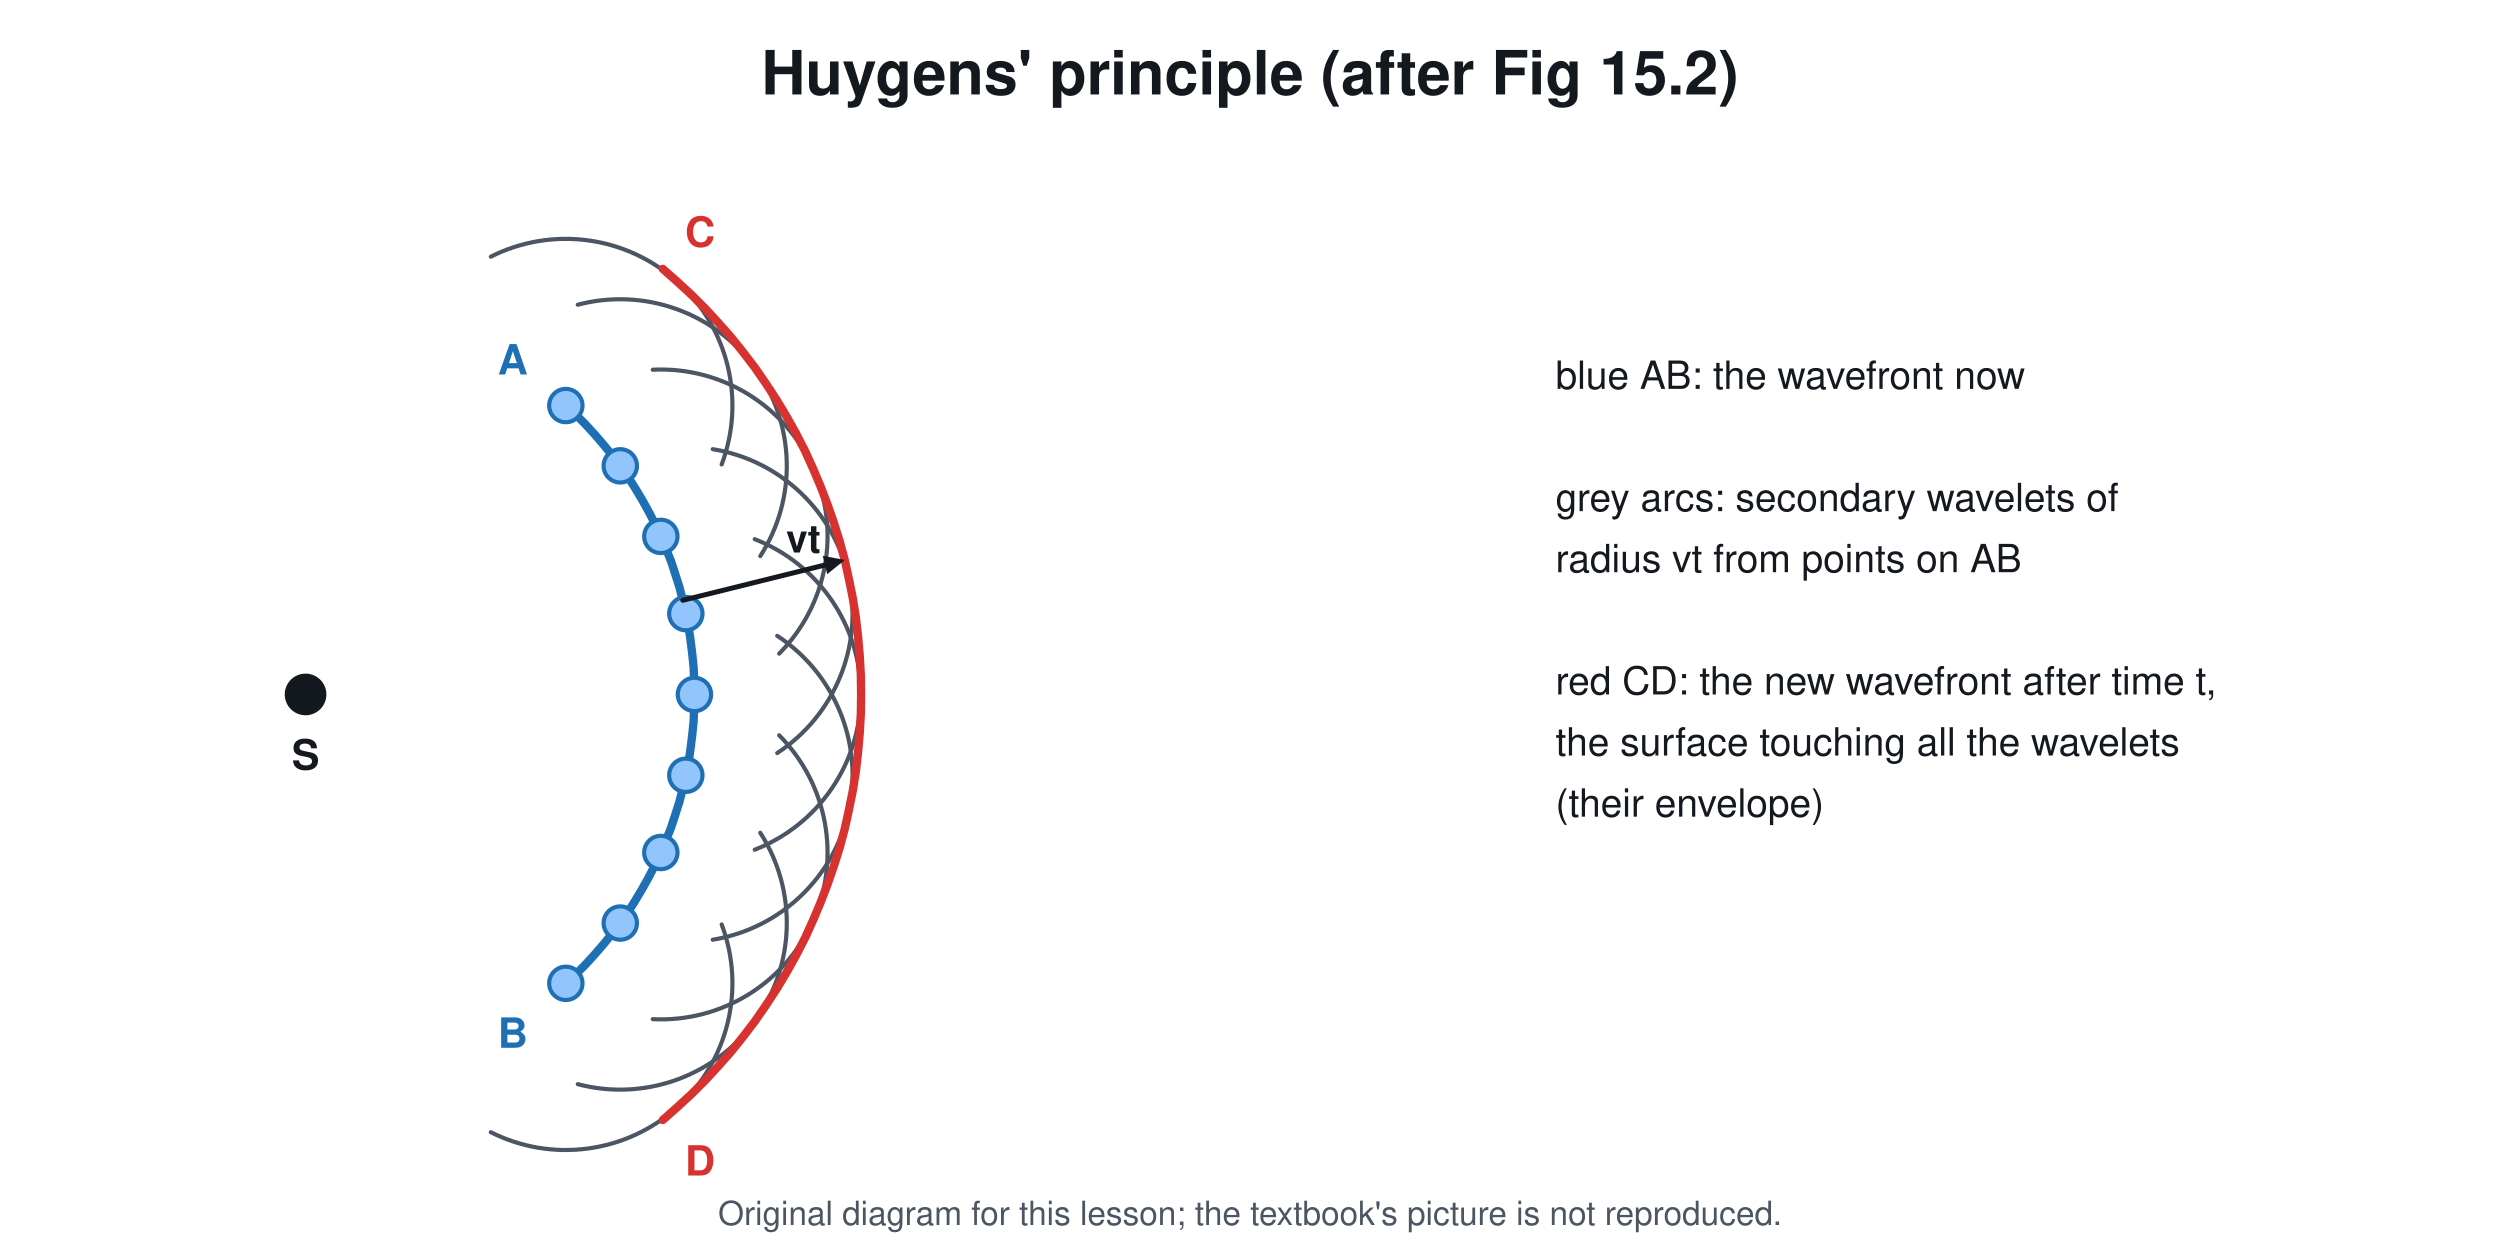
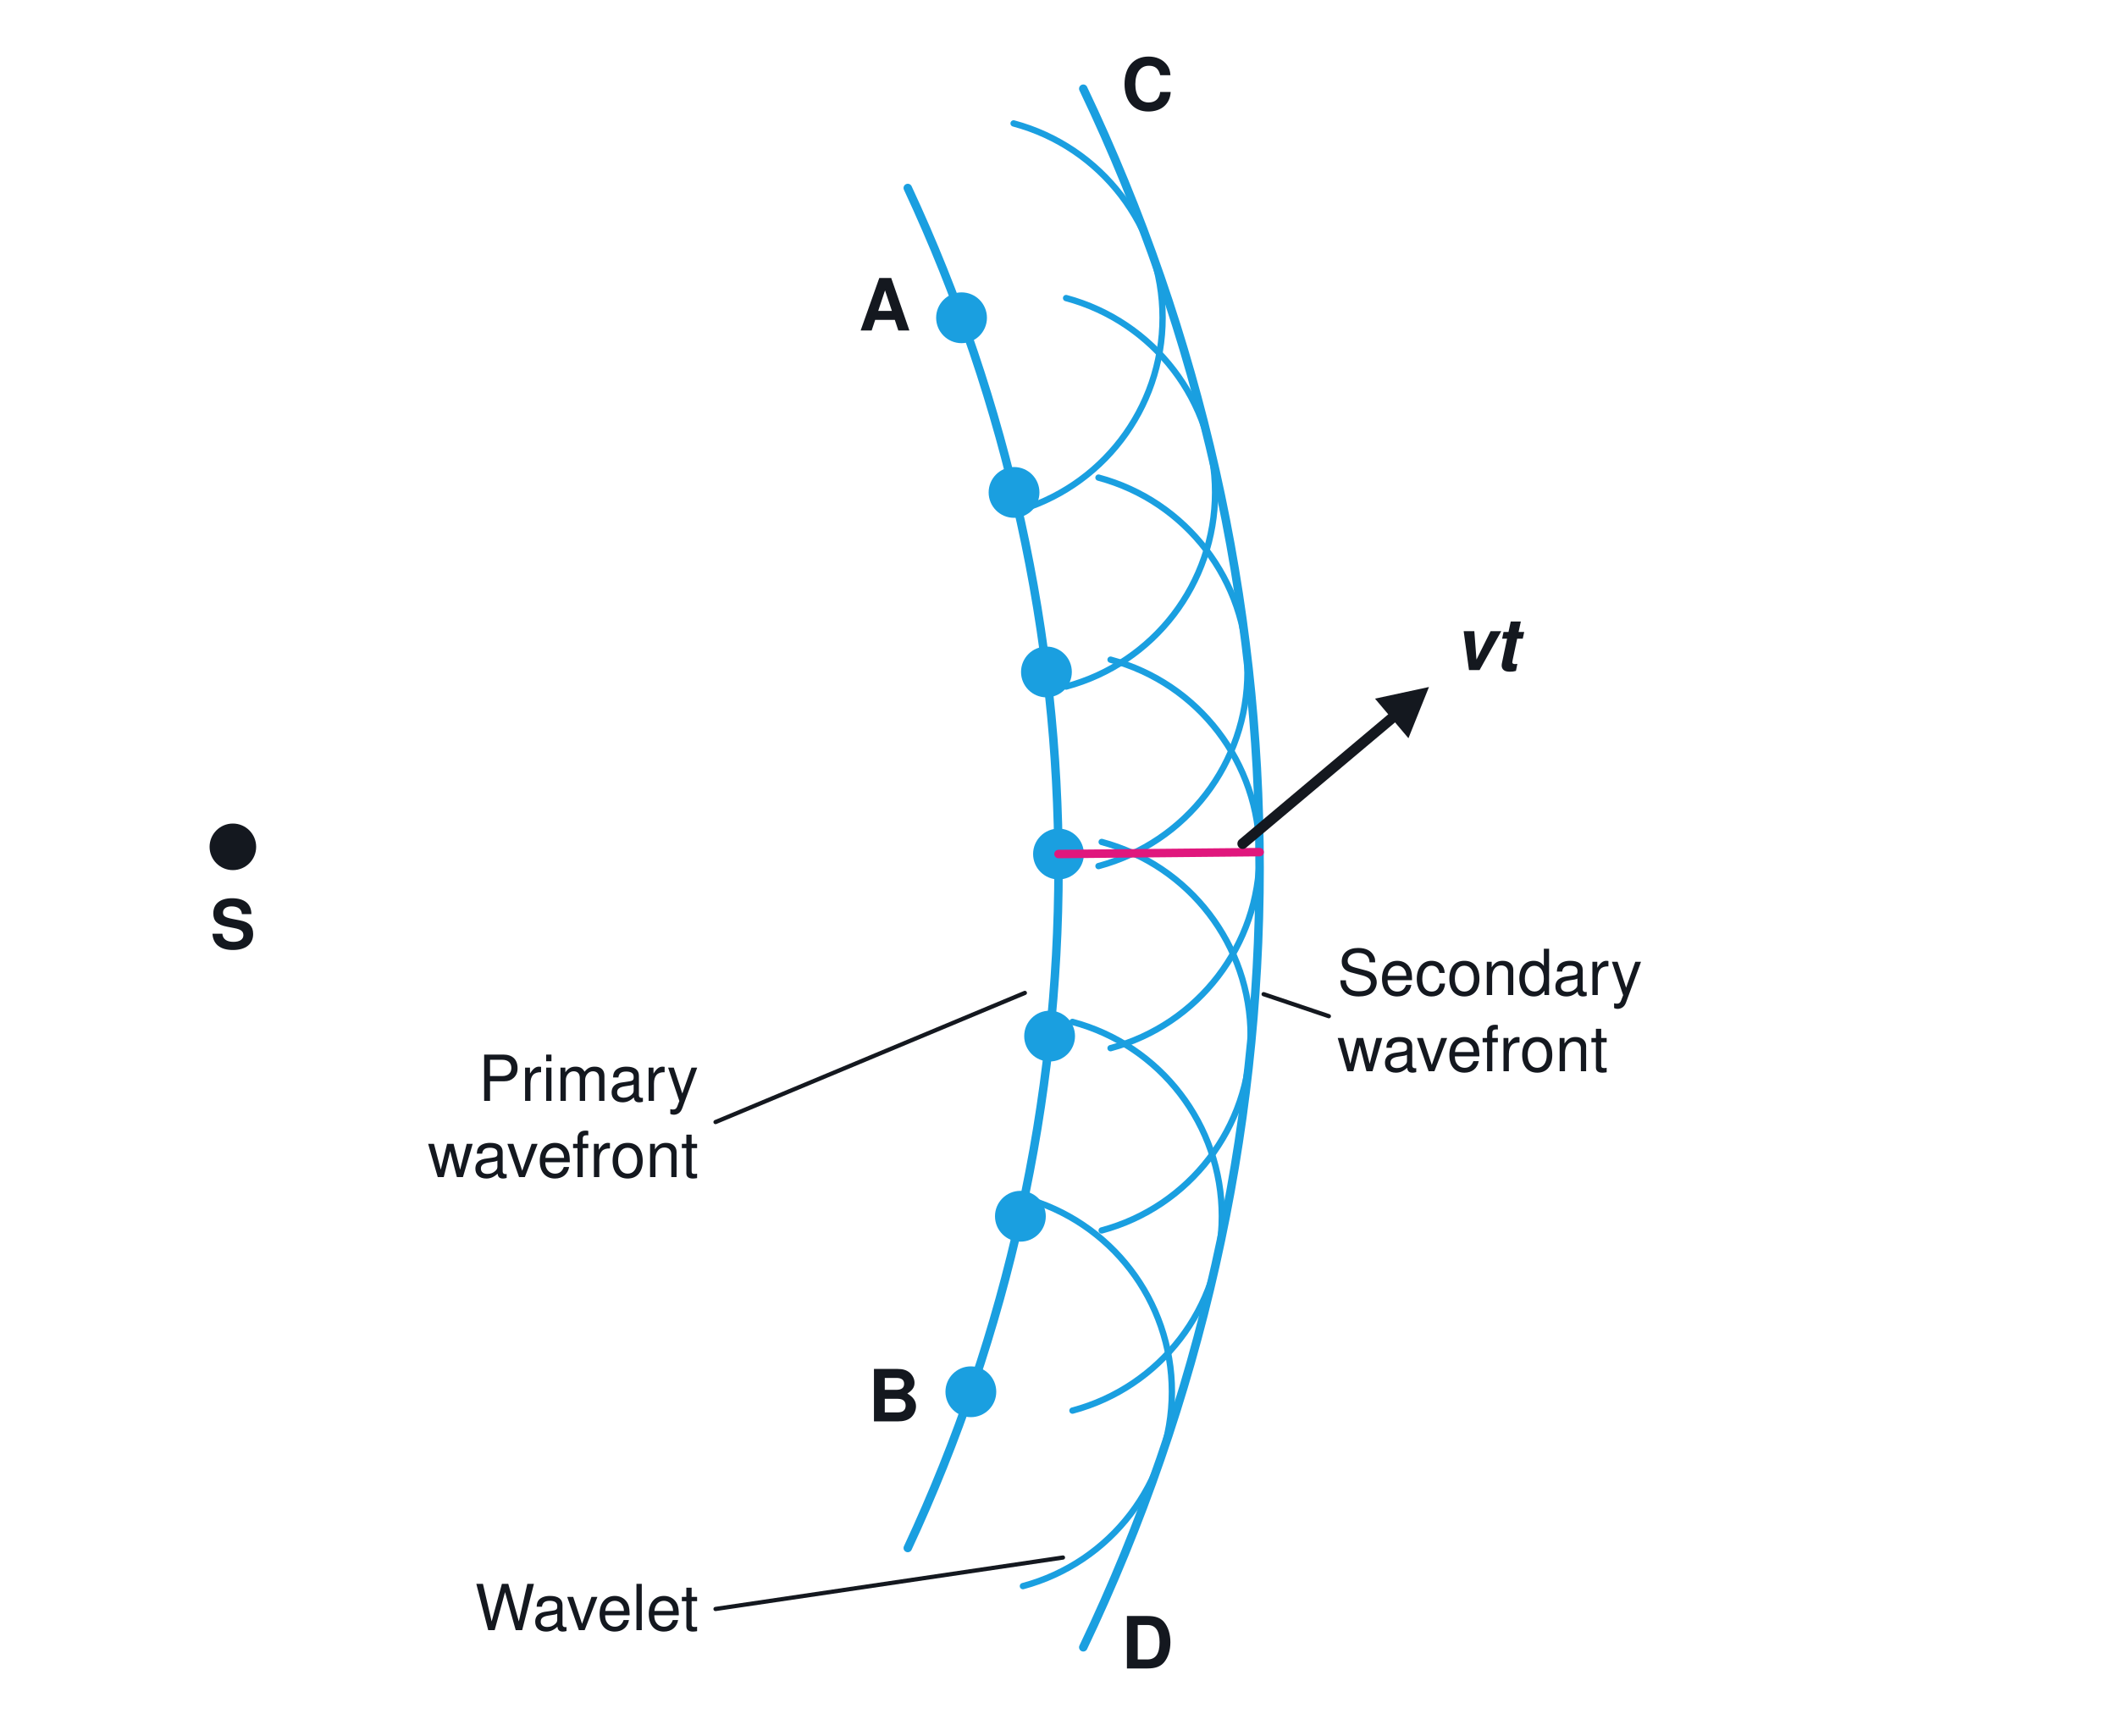
- <svg xmlns="http://www.w3.org/2000/svg" viewBox="0 0 900 450" font-family="Segoe UI, Helvetica, Arial, sans-serif">
-   <rect width="900" height="450" fill="#ffffff" />
-   <text x="450.0" y="34.0" font-size="22" fill="#14181f" text-anchor="middle" font-weight="700">Huygens' principle (after Fig 15.2)</text>
-   <circle cx="110.0" cy="250.0" r="7.0" stroke="#14181f" stroke-width="1" fill="#14181f" />
-   <text x="110.0" y="277.0" font-size="15" fill="#14181f" text-anchor="middle" font-weight="700">S</text>
-   <path d="M200.0 142.8 L203.7 146.0 L207.3 149.3 L210.7 152.7 L214.0 156.3 L217.2 160.0 L220.3 163.8 L223.3 167.7 L226.1 171.7 L228.7 175.8 L231.2 180.0 L233.6 184.3 L235.8 188.6 L237.9 193.1 L239.8 197.6 L241.6 202.1 L243.1 206.7 L244.6 211.4 L245.8 216.1 L246.9 220.9 L247.9 225.7 L248.6 230.5 L249.2 235.4 L249.7 240.2 L249.9 245.1 L250.0 250.0 L249.9 254.9 L249.7 259.8 L249.2 264.6 L248.6 269.5 L247.9 274.3 L246.9 279.1 L245.8 283.9 L244.6 288.6 L243.1 293.3 L241.6 297.9 L239.8 302.4 L237.9 306.9 L235.8 311.4 L233.6 315.7 L231.2 320.0 L228.7 324.2 L226.1 328.3 L223.3 332.3 L220.3 336.2 L217.2 340.0 L214.0 343.7 L210.7 347.3 L207.3 350.7 L203.7 354.0 L200.0 357.2" stroke="#1f6fb5" stroke-width="3" fill="none" stroke-linejoin="round" stroke-linecap="round" />
-   <circle cx="203.7" cy="146.0" r="6.0" stroke="#1f6fb5" stroke-width="1.5" fill="#93c5fd" />
-   <path d="M176.7 92.4 A60 60 0 0 1 259.8 167.2" stroke="#4b5563" stroke-width="1.5" fill="none" stroke-linejoin="round" stroke-linecap="round" />
-   <circle cx="223.3" cy="167.7" r="6.0" stroke="#1f6fb5" stroke-width="1.5" fill="#93c5fd" />
-   <path d="M208.0 109.7 A60 60 0 0 1 273.7 200.2" stroke="#4b5563" stroke-width="1.5" fill="none" stroke-linejoin="round" stroke-linecap="round" />
-   <circle cx="237.9" cy="193.1" r="6.0" stroke="#1f6fb5" stroke-width="1.5" fill="#93c5fd" />
-   <path d="M235.0 133.1 A60 60 0 0 1 280.5 235.3" stroke="#4b5563" stroke-width="1.5" fill="none" stroke-linejoin="round" stroke-linecap="round" />
-   <circle cx="246.9" cy="220.9" r="6.0" stroke="#1f6fb5" stroke-width="1.5" fill="#93c5fd" />
-   <path d="M256.6 161.7 A60 60 0 0 1 279.8 271.1" stroke="#4b5563" stroke-width="1.5" fill="none" stroke-linejoin="round" stroke-linecap="round" />
-   <circle cx="250.0" cy="250.0" r="6.0" stroke="#1f6fb5" stroke-width="1.5" fill="#93c5fd" />
-   <path d="M271.7 194.1 A60 60 0 0 1 271.7 305.9" stroke="#4b5563" stroke-width="1.5" fill="none" stroke-linejoin="round" stroke-linecap="round" />
-   <circle cx="246.9" cy="279.1" r="6.0" stroke="#1f6fb5" stroke-width="1.5" fill="#93c5fd" />
-   <path d="M279.8 228.9 A60 60 0 0 1 256.6 338.3" stroke="#4b5563" stroke-width="1.5" fill="none" stroke-linejoin="round" stroke-linecap="round" />
-   <circle cx="237.9" cy="306.9" r="6.0" stroke="#1f6fb5" stroke-width="1.5" fill="#93c5fd" />
-   <path d="M280.5 264.7 A60 60 0 0 1 235.0 366.9" stroke="#4b5563" stroke-width="1.5" fill="none" stroke-linejoin="round" stroke-linecap="round" />
-   <circle cx="223.3" cy="332.3" r="6.0" stroke="#1f6fb5" stroke-width="1.5" fill="#93c5fd" />
-   <path d="M273.7 299.8 A60 60 0 0 1 208.0 390.3" stroke="#4b5563" stroke-width="1.5" fill="none" stroke-linejoin="round" stroke-linecap="round" />
-   <circle cx="203.7" cy="354.0" r="6.0" stroke="#1f6fb5" stroke-width="1.5" fill="#93c5fd" />
-   <path d="M259.8 332.8 A60 60 0 0 1 176.7 407.6" stroke="#4b5563" stroke-width="1.5" fill="none" stroke-linejoin="round" stroke-linecap="round" />
-   <path d="M238.6 96.8 L243.8 101.4 L248.9 106.1 L253.9 111.1 L258.6 116.2 L263.2 121.4 L267.6 126.9 L271.8 132.4 L275.8 138.2 L279.6 144.0 L283.2 150.0 L286.6 156.1 L289.8 162.3 L292.7 168.7 L295.4 175.1 L297.9 181.6 L300.2 188.2 L302.3 194.9 L304.1 201.6 L305.6 208.4 L307.0 215.3 L308.1 222.2 L308.9 229.1 L309.5 236.0 L309.9 243.0 L310.0 250.0 L309.9 257.0 L309.5 264.0 L308.9 270.9 L308.1 277.8 L307.0 284.7 L305.6 291.6 L304.1 298.4 L302.3 305.1 L300.2 311.8 L297.9 318.4 L295.4 324.9 L292.7 331.3 L289.8 337.7 L286.6 343.9 L283.2 350.0 L279.6 356.0 L275.8 361.8 L271.8 367.6 L267.6 373.1 L263.2 378.6 L258.6 383.8 L253.9 388.9 L248.9 393.9 L243.8 398.6 L238.6 403.2" stroke="#d7322f" stroke-width="3" fill="none" stroke-linejoin="round" stroke-linecap="round" />
-   <line x1="245.8" y1="216.1" x2="297.8" y2="203.2" stroke="#14181f" stroke-width="1.8" stroke-linecap="round" />
-   <path d="M304.1 201.6 L297.8 206.7 L296.2 200.1 Z" fill="#14181f" />
-   <text x="283.0" y="198.9" font-size="14" fill="#14181f" text-anchor="start" font-weight="700">vt</text>
-   <text x="190.0" y="134.8" font-size="15" fill="#1f6fb5" text-anchor="end" font-weight="700">A</text>
-   <text x="190.0" y="377.2" font-size="15" fill="#1f6fb5" text-anchor="end" font-weight="700">B</text>
-   <text x="246.6" y="88.8" font-size="15" fill="#d7322f" text-anchor="start" font-weight="700">C</text>
-   <text x="246.6" y="423.2" font-size="15" fill="#d7322f" text-anchor="start" font-weight="700">D</text>
-   <text x="560.0" y="140.0" font-size="14" fill="#14181f" text-anchor="start" font-weight="400">blue AB: the wavefront now</text>
-   <text x="560.0" y="162.0" font-size="14" fill="#14181f" text-anchor="start" font-weight="400" />
-   <text x="560.0" y="184.0" font-size="14" fill="#14181f" text-anchor="start" font-weight="400">grey arcs: secondary wavelets of</text>
-   <text x="560.0" y="206.0" font-size="14" fill="#14181f" text-anchor="start" font-weight="400">radius vt from points on AB</text>
-   <text x="560.0" y="228.0" font-size="14" fill="#14181f" text-anchor="start" font-weight="400" />
-   <text x="560.0" y="250.0" font-size="14" fill="#14181f" text-anchor="start" font-weight="400">red CD: the new wavefront after time t,</text>
-   <text x="560.0" y="272.0" font-size="14" fill="#14181f" text-anchor="start" font-weight="400">the surface touching all the wavelets</text>
-   <text x="560.0" y="294.0" font-size="14" fill="#14181f" text-anchor="start" font-weight="400">(their envelope)</text>
-   <text x="450.0" y="441" font-size="12" fill="#4b5563" text-anchor="middle">Original diagram for this lesson; the textbook's picture is not reproduced.</text>
+ <svg xmlns="http://www.w3.org/2000/svg" viewBox="0 0 1000 820" font-family="Segoe UI, Helvetica, Arial, sans-serif">
+   <rect width="1000" height="820" fill="#ffffff" />
+   <circle cx="110.0" cy="400.0" r="11.0" stroke="none" fill="#14181f" />
+   <text x="110.0" y="448.0" font-size="32" fill="#14181f" text-anchor="middle" font-weight="700">S</text>
+   <path d="M428.8 731.2 A760.0 760.0 0 0 0 428.8 88.8" stroke="#1a9fe0" stroke-width="4" fill="none" stroke-linejoin="round" stroke-linecap="round" />
+   <path d="M511.7 778.1 A855.0 855.0 0 0 0 511.7 41.9" stroke="#1a9fe0" stroke-width="4" fill="none" stroke-linejoin="round" stroke-linecap="round" />
+   <path d="M478.8 241.8 A95.0 95.0 0 0 0 478.8 58.3" stroke="#1a9fe0" stroke-width="3" fill="none" stroke-linejoin="round" stroke-linecap="round" />
+   <path d="M503.6 324.3 A95.0 95.0 0 0 0 503.6 140.8" stroke="#1a9fe0" stroke-width="3" fill="none" stroke-linejoin="round" stroke-linecap="round" />
+   <path d="M518.9 409.1 A95.0 95.0 0 0 0 518.9 225.6" stroke="#1a9fe0" stroke-width="3" fill="none" stroke-linejoin="round" stroke-linecap="round" />
+   <path d="M524.6 495.1 A95.0 95.0 0 0 0 524.6 311.6" stroke="#1a9fe0" stroke-width="3" fill="none" stroke-linejoin="round" stroke-linecap="round" />
+   <path d="M520.4 581.2 A95.0 95.0 0 0 0 520.4 397.7" stroke="#1a9fe0" stroke-width="3" fill="none" stroke-linejoin="round" stroke-linecap="round" />
+   <path d="M506.6 666.3 A95.0 95.0 0 0 0 506.6 482.7" stroke="#1a9fe0" stroke-width="3" fill="none" stroke-linejoin="round" stroke-linecap="round" />
+   <path d="M483.2 749.2 A95.0 95.0 0 0 0 483.2 565.7" stroke="#1a9fe0" stroke-width="3" fill="none" stroke-linejoin="round" stroke-linecap="round" />
+   <circle cx="454.2" cy="150.1" r="12.0" stroke="none" fill="#1a9fe0" />
+   <circle cx="479.0" cy="232.6" r="12.0" stroke="none" fill="#1a9fe0" />
+   <circle cx="494.3" cy="317.4" r="12.0" stroke="none" fill="#1a9fe0" />
+   <circle cx="500.0" cy="403.4" r="12.0" stroke="none" fill="#1a9fe0" />
+   <circle cx="495.8" cy="489.4" r="12.0" stroke="none" fill="#1a9fe0" />
+   <circle cx="482.0" cy="574.5" r="12.0" stroke="none" fill="#1a9fe0" />
+   <circle cx="458.6" cy="657.4" r="12.0" stroke="none" fill="#1a9fe0" />
+   <line x1="500.0" y1="403.4" x2="595.0" y2="402.5" stroke="#e0177d" stroke-width="4" stroke-linecap="round" />
+   <line x1="587.0" y1="398.5" x2="660.0" y2="337.1" stroke="#14181f" stroke-width="5" stroke-linecap="round" />
+   <path d="M675.0 324.5 L665.3 348.7 L649.5 330.0 Z" fill="#14181f" />
+   <text x="687.0" y="316.5" font-size="34" fill="#14181f" text-anchor="start" font-weight="700" font-style="italic">vt</text>
+   <text x="430.2" y="156.1" font-size="34" fill="#14181f" text-anchor="end" font-weight="700">A</text>
+   <text x="434.6" y="671.4" font-size="34" fill="#14181f" text-anchor="end" font-weight="700">B</text>
+   <text x="529.7" y="51.9" font-size="34" fill="#14181f" text-anchor="start" font-weight="700">C</text>
+   <text x="529.7" y="788.1" font-size="34" fill="#14181f" text-anchor="start" font-weight="700">D</text>
+   <text x="330.0" y="520.0" font-size="30" fill="#14181f" text-anchor="end" font-weight="400">Primary</text>
+   <text x="330.0" y="556.0" font-size="30" fill="#14181f" text-anchor="end" font-weight="400">wavefront</text>
+   <line x1="338.0" y1="530.0" x2="484.1" y2="469.0" stroke="#14181f" stroke-width="2" stroke-linecap="round" />
+   <text x="631.7" y="470.0" font-size="30" fill="#14181f" text-anchor="start" font-weight="400">Secondary</text>
+   <text x="631.7" y="506.0" font-size="30" fill="#14181f" text-anchor="start" font-weight="400">wavefront</text>
+   <line x1="627.7" y1="480.0" x2="596.9" y2="469.6" stroke="#14181f" stroke-width="2" stroke-linecap="round" />
+   <text x="330.0" y="770.0" font-size="30" fill="#14181f" text-anchor="end" font-weight="400">Wavelet</text>
+   <line x1="338.0" y1="760.0" x2="502.1" y2="735.7" stroke="#14181f" stroke-width="2" stroke-linecap="round" />
</svg>
